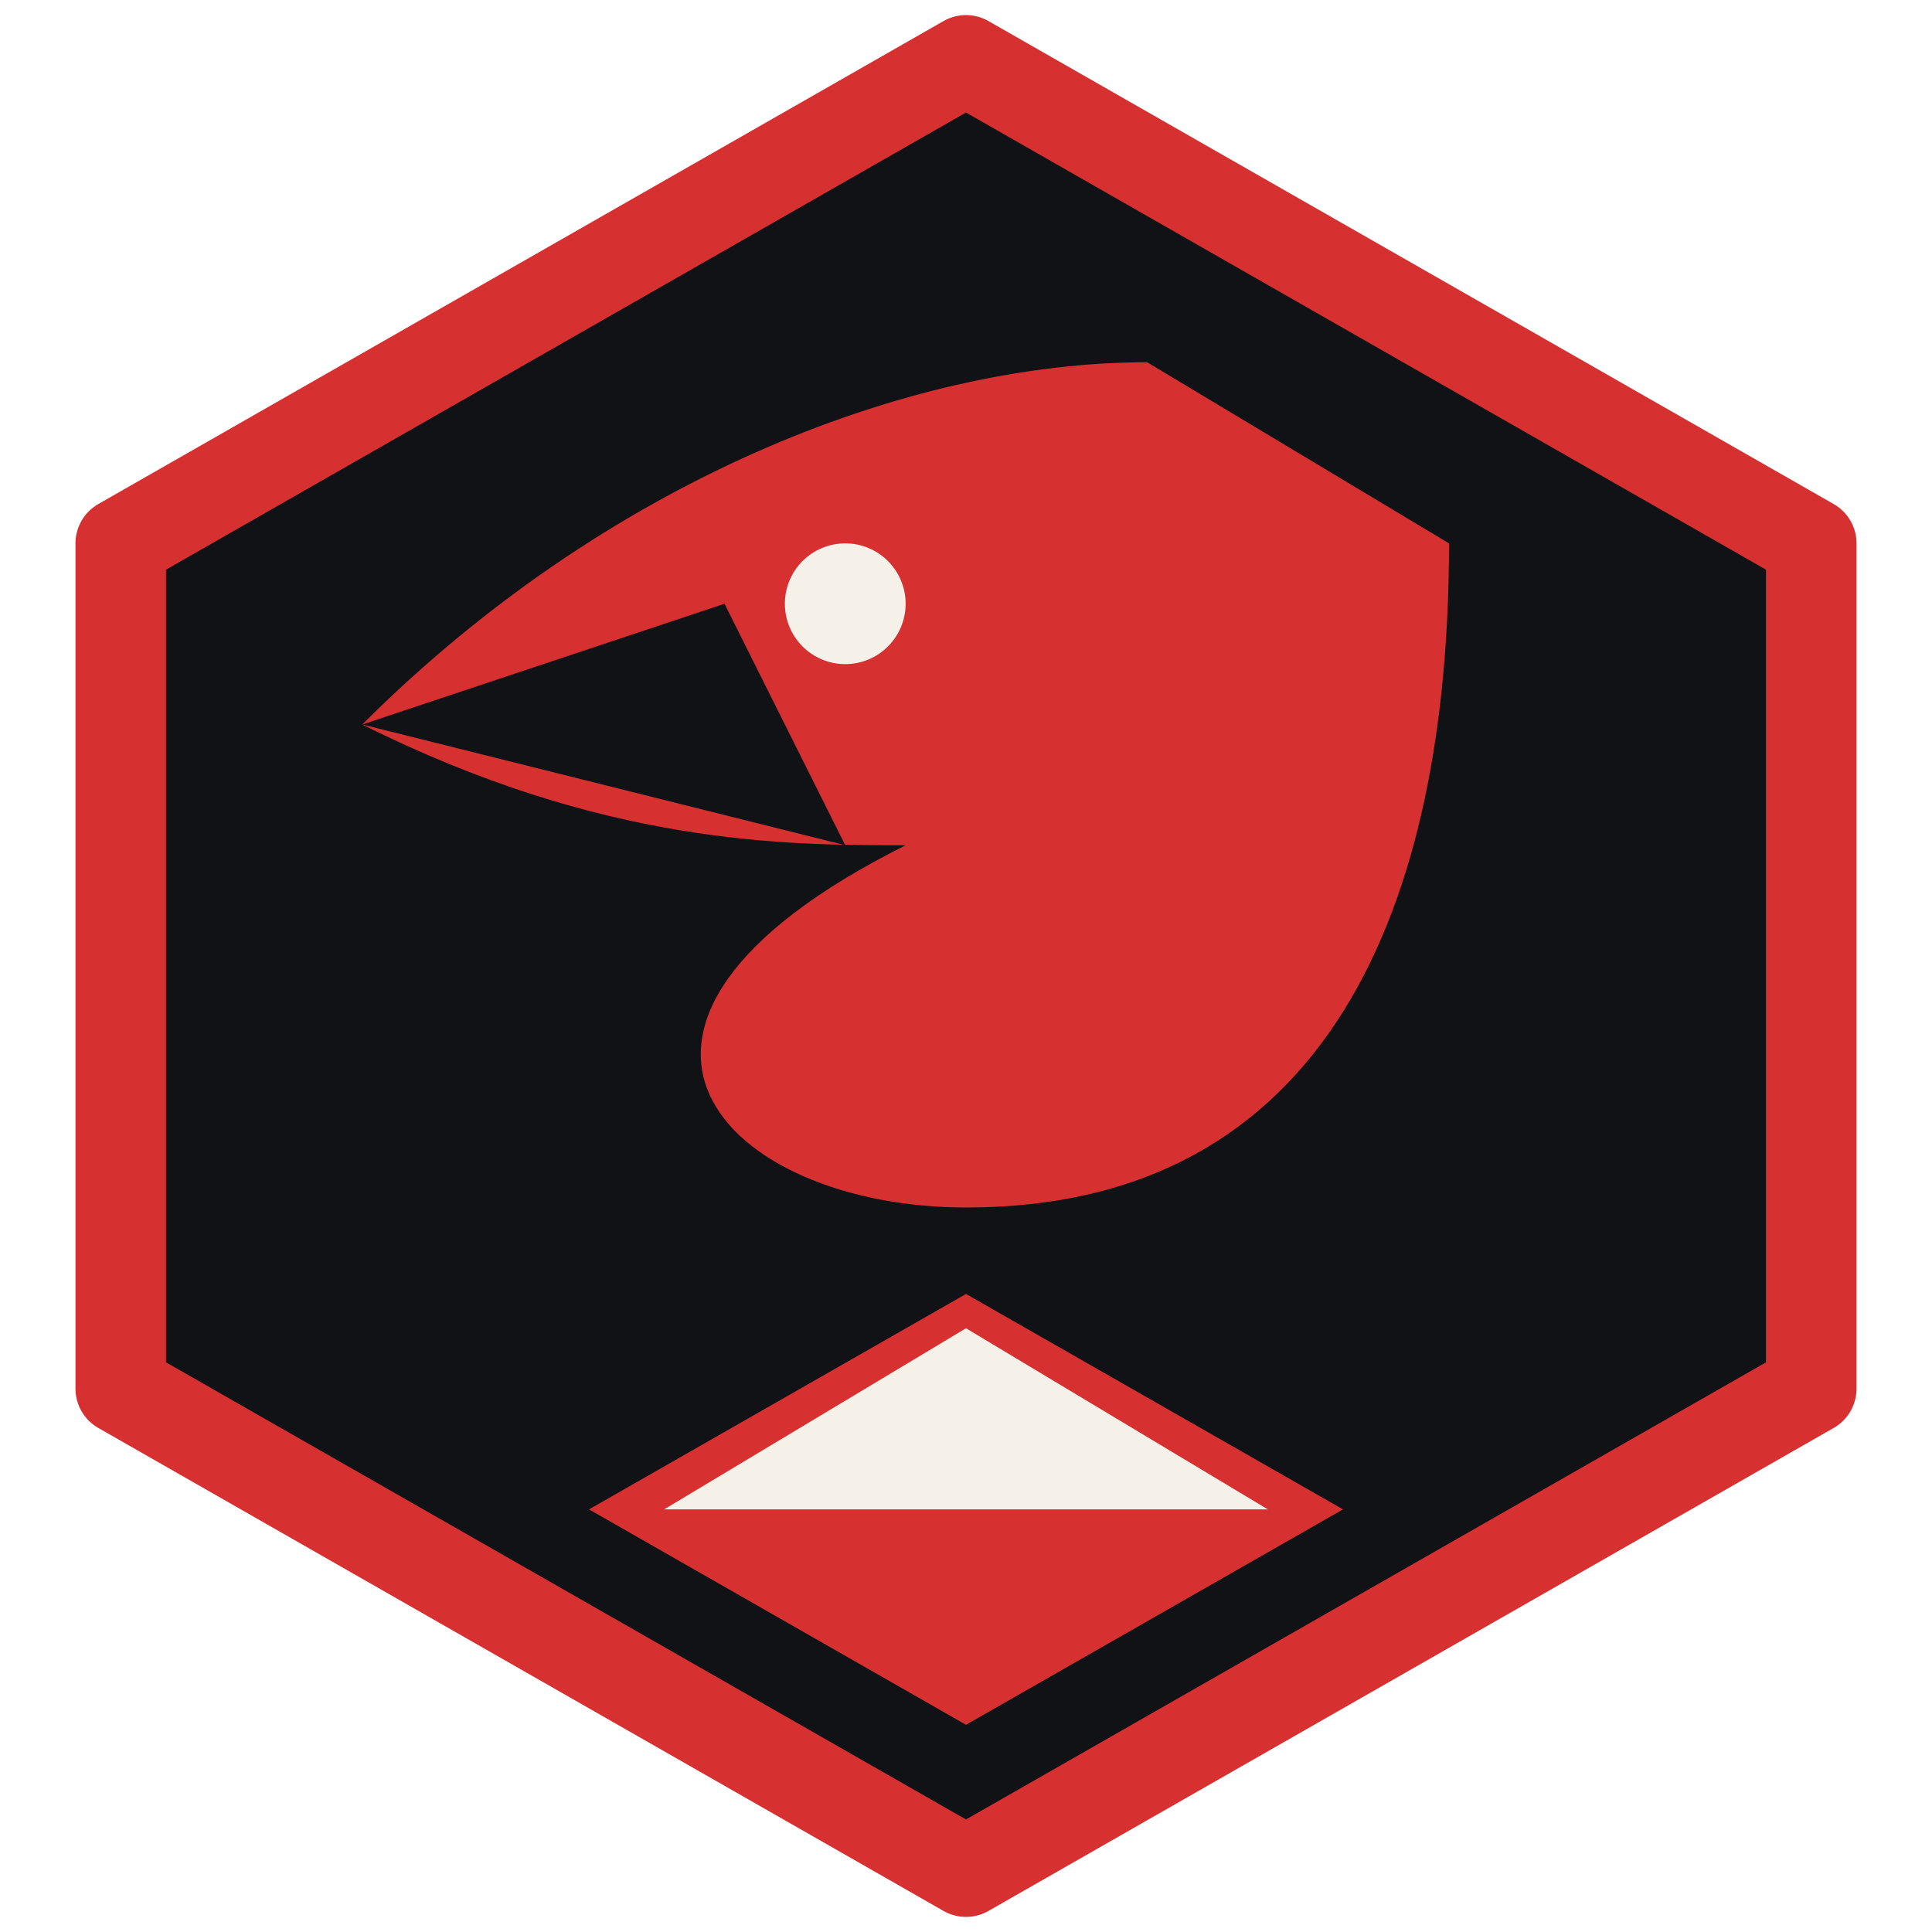
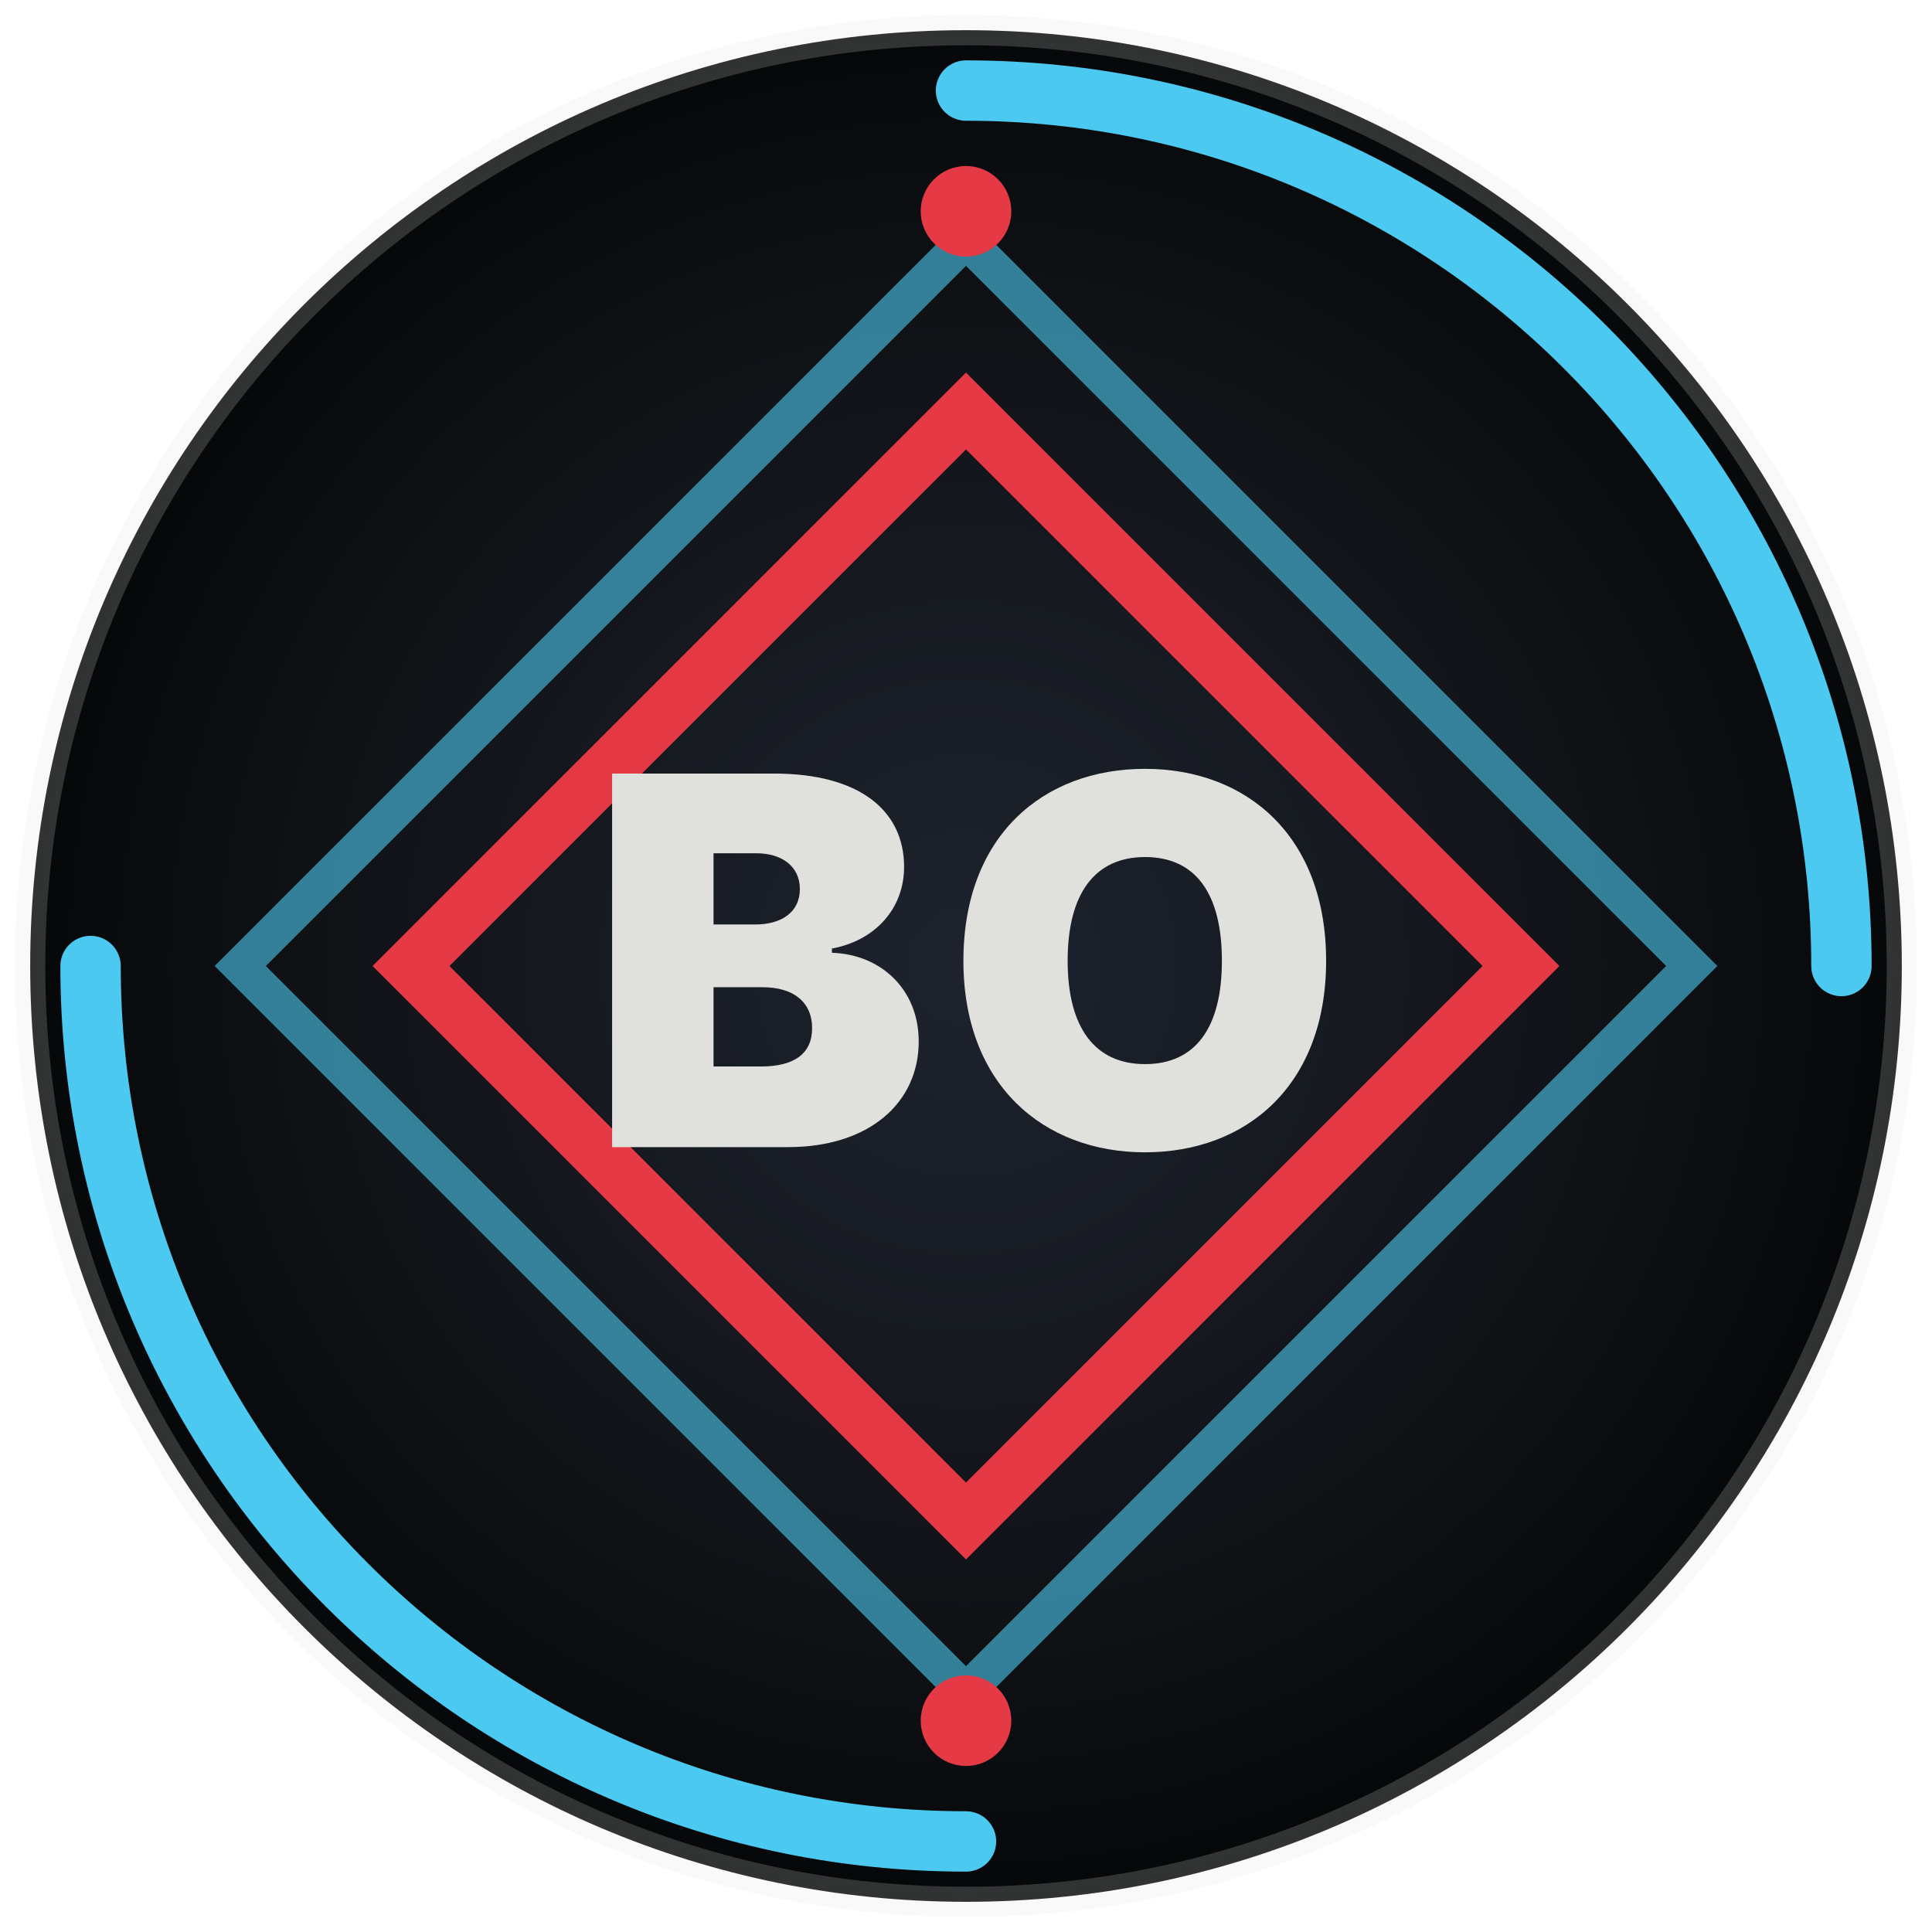
- <svg xmlns="http://www.w3.org/2000/svg" viewBox="0 0 64 64" width="100%" height="100%">
-   <polygon points="32,2 60,18 60,46 32,62 4,46 4,18" fill="#111215" stroke="#D63031" stroke-width="3" stroke-linejoin="round" />
-   <path d="M 38,12 C 30,12 20,16 12,24 C 20,28 26,28 30,28 C 18,34 24,40 32,40 C 44,40 48,30 48,18 Z" fill="#D63031" />
-   <polygon points="12,24 24,20 28,28" fill="#111215" />
-   <circle cx="28" cy="20" r="2" fill="#F5F1E8" />
-   <polygon points="32,42 46,50 32,58 18,50" fill="#D63031" stroke="#111215" stroke-width="1.5" />
-   <polygon points="32,44 42,50 22,50" fill="#F5F1E8" />
+ <svg xmlns="http://www.w3.org/2000/svg" viewBox="0 0 64 64">
+   <defs>
+     <radialGradient id="bgGrad" cx="50%" cy="50%" r="50%">
+       <stop offset="0%" stop-color="#1E232E" />
+       <stop offset="70%" stop-color="#101216" />
+       <stop offset="100%" stop-color="#060709" />
+     </radialGradient>
+   </defs>
+   <circle cx="32" cy="32" r="31" fill="url(#bgGrad)" stroke="rgba(224, 225, 221, 0.2)" stroke-width="1" />
+   <path d="M 32 3 A 29 29 0 0 1 61 32" fill="none" stroke="#4CC9F0" stroke-width="2" stroke-linecap="round" />
+   <path d="M 32 61 A 29 29 0 0 1 3 32" fill="none" stroke="#4CC9F0" stroke-width="2" stroke-linecap="round" />
+   <rect x="15" y="15" width="34" height="34" fill="none" stroke="#4CC9F0" stroke-width="1.2" transform="rotate(45 32 32)" opacity="0.6" />
+   <rect x="19" y="19" width="26" height="26" fill="none" stroke="#E63946" stroke-width="1.8" transform="rotate(45 32 32)" />
+   <text x="32" y="38" text-anchor="middle" font-family="'Orbitron', 'Rajdhani', -apple-system, sans-serif" font-size="17" font-weight="900" letter-spacing="0.5" fill="#E0E1DD">BO</text>
+   <circle cx="32" cy="7" r="1.5" fill="#E63946" />
+   <circle cx="32" cy="57" r="1.5" fill="#E63946" />
</svg>
